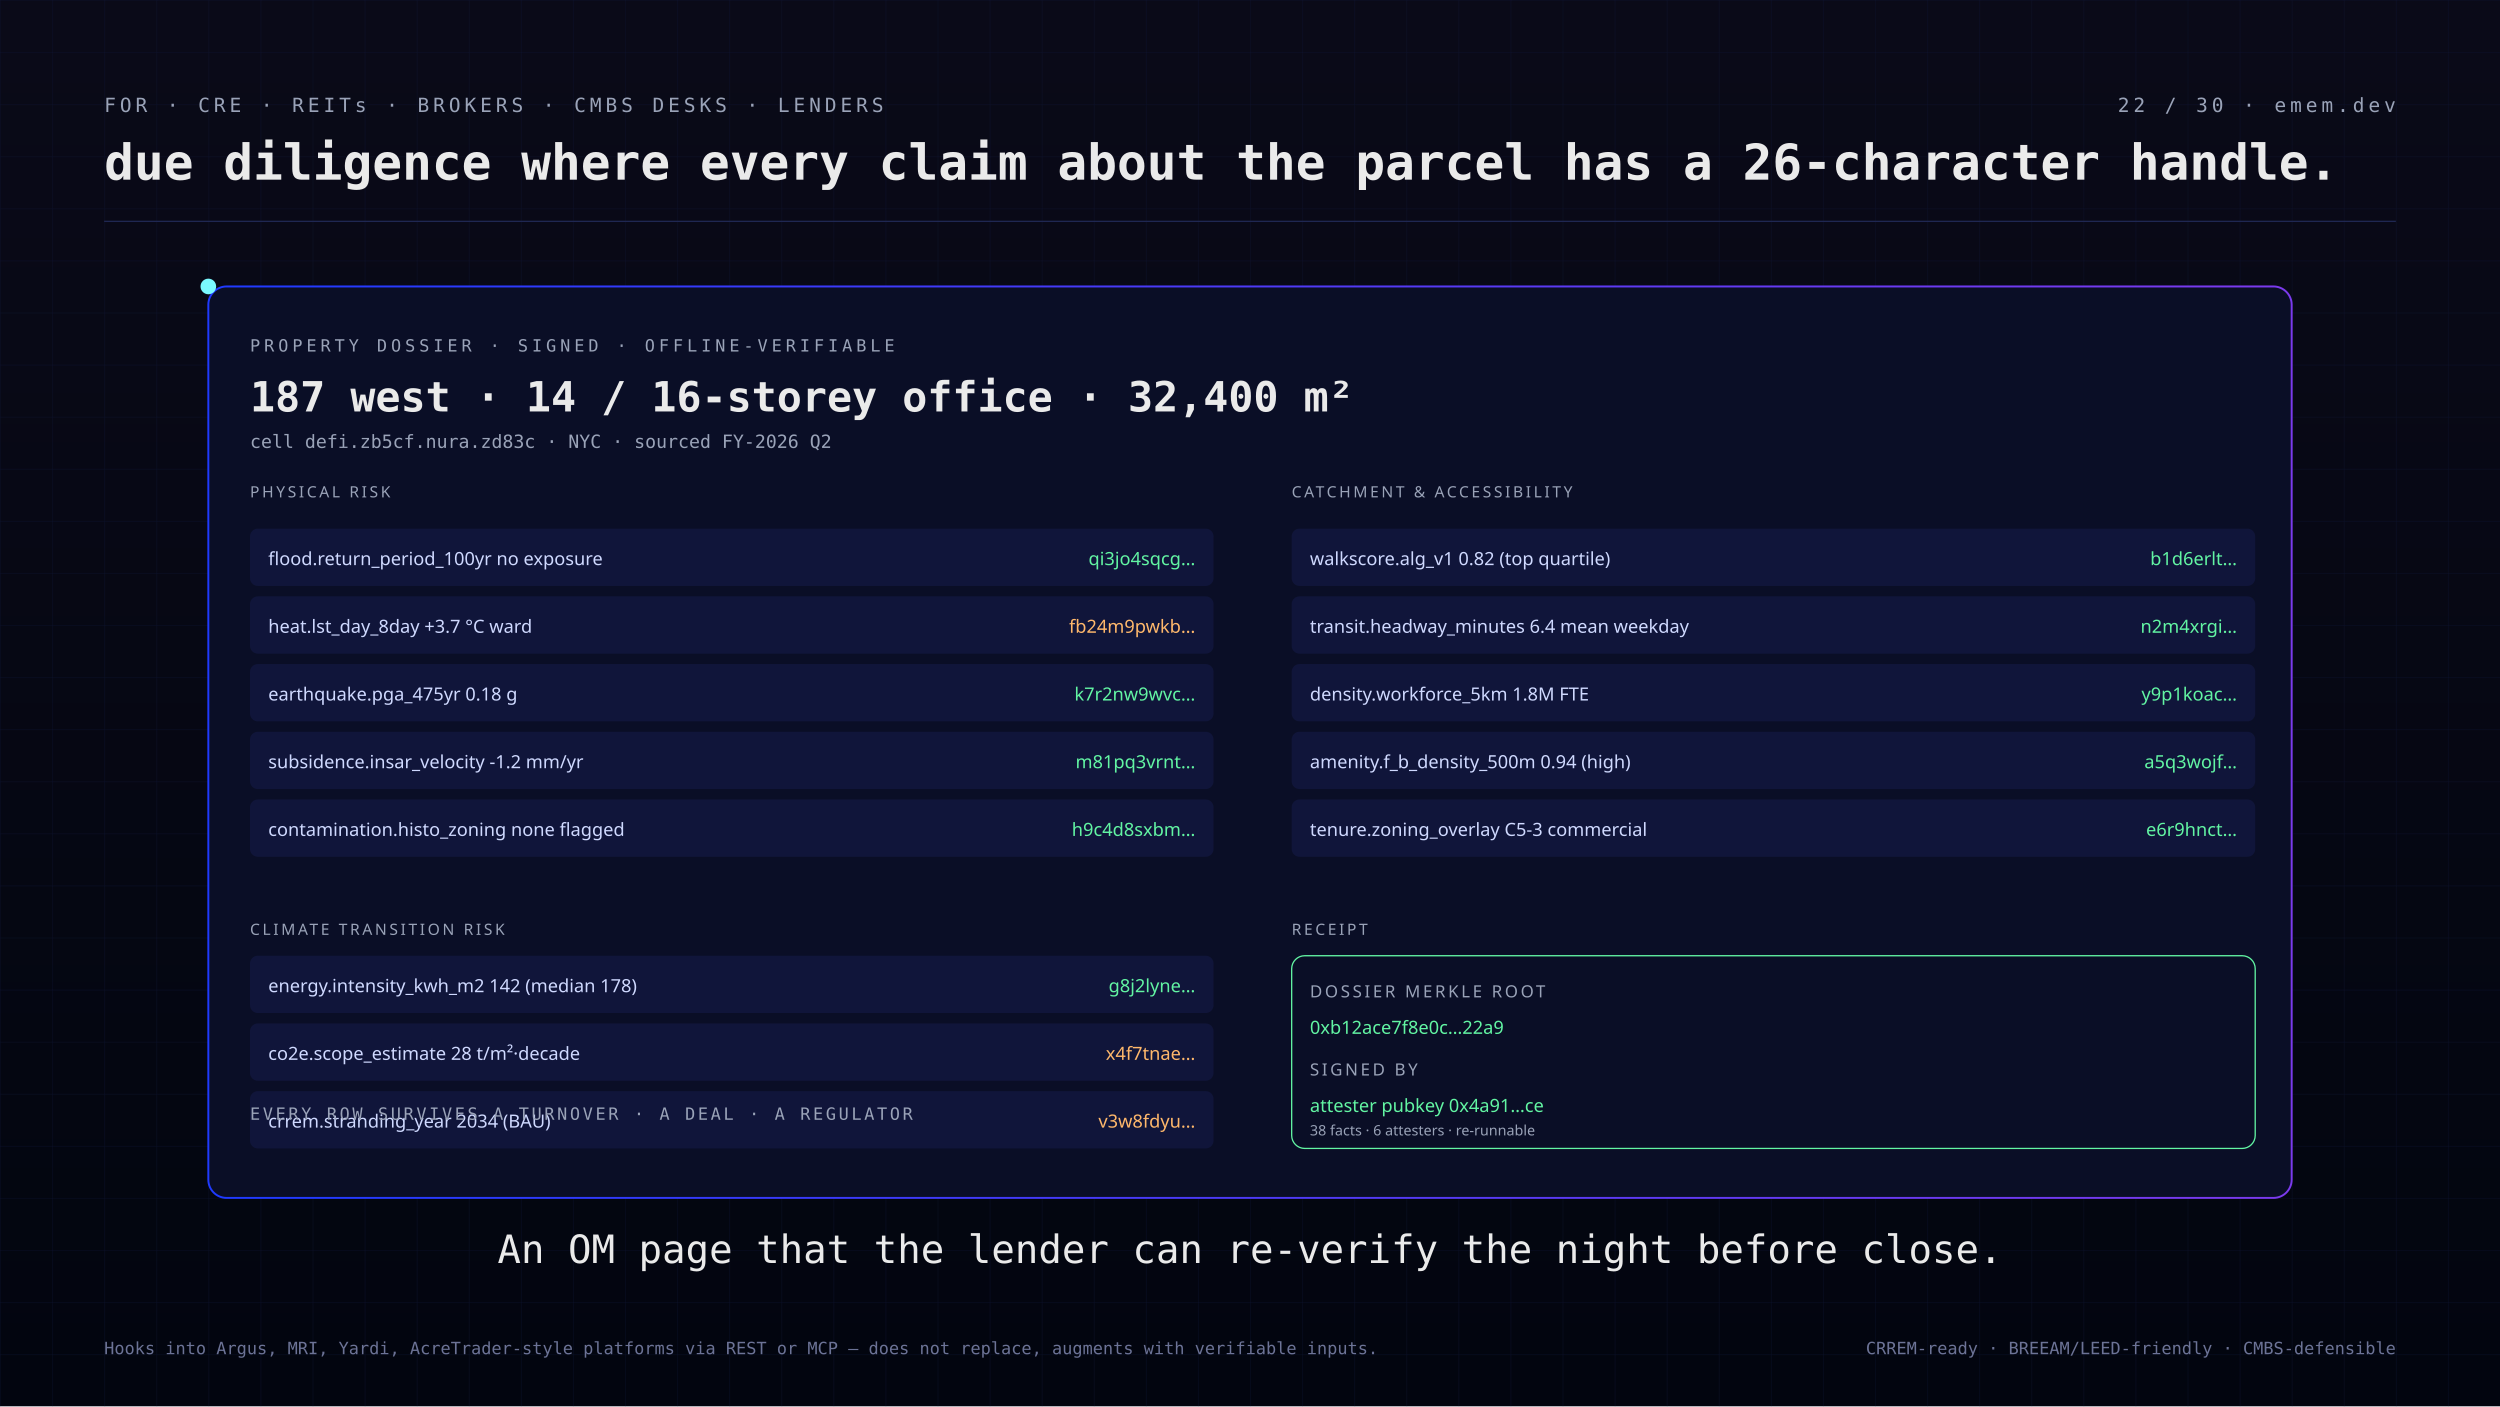
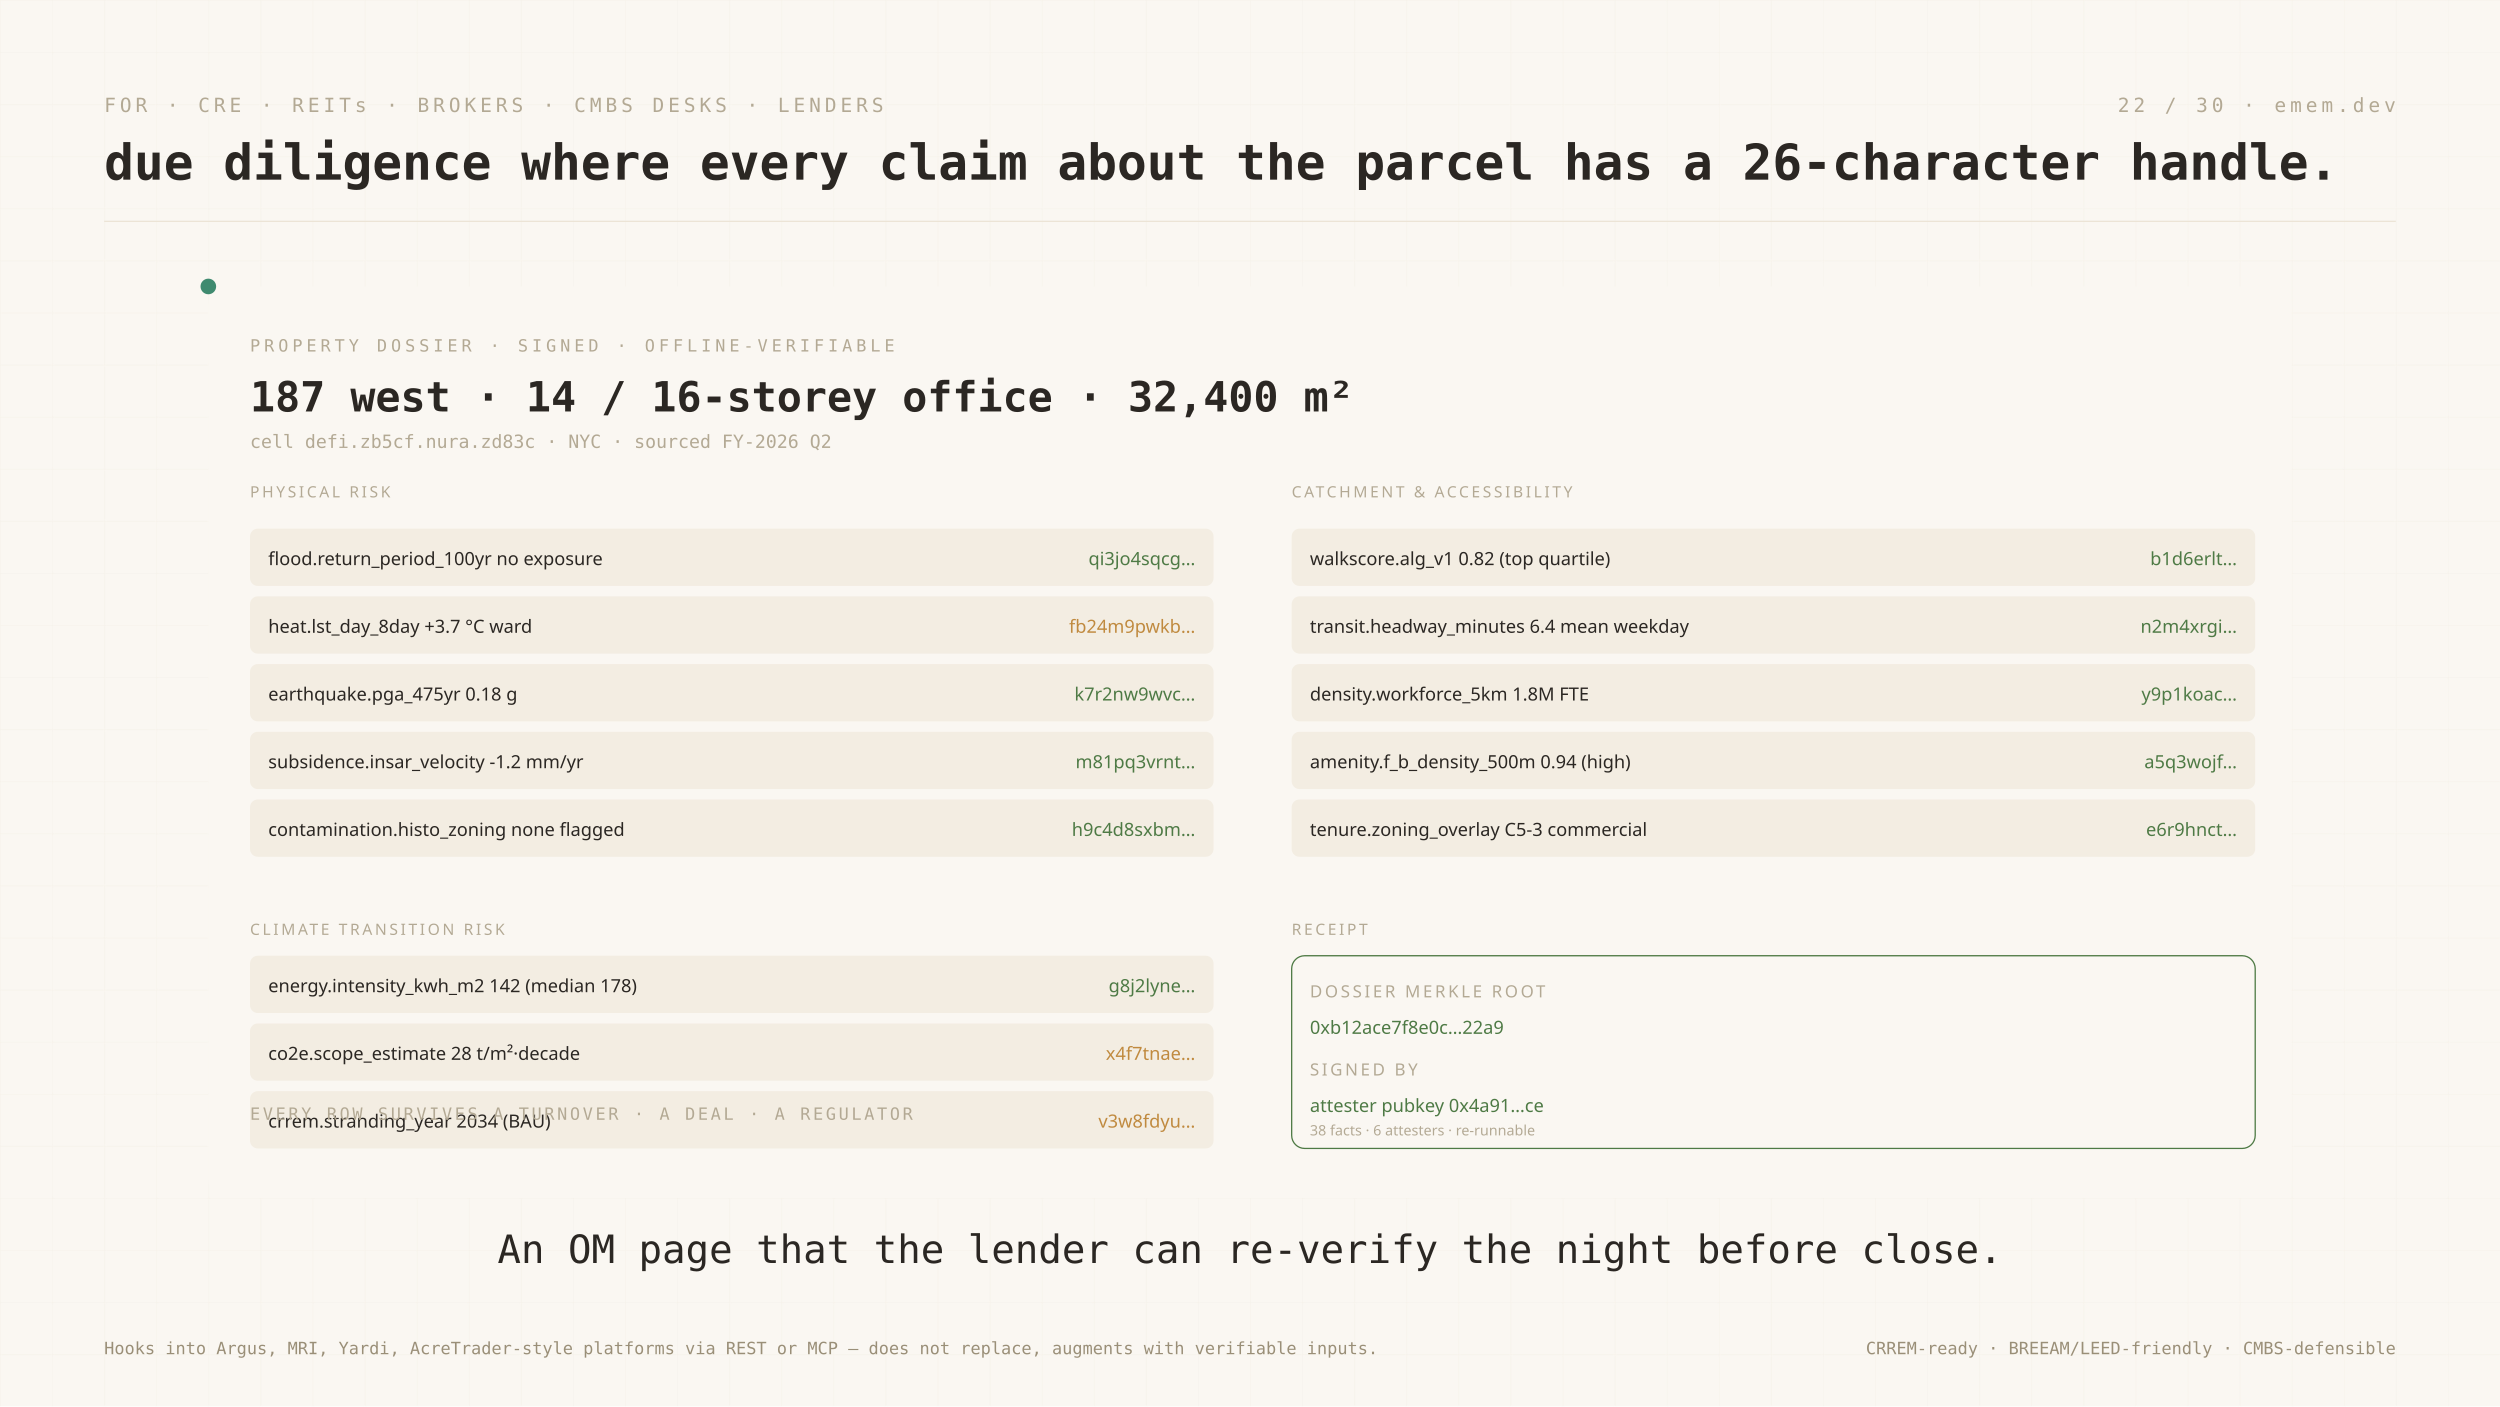
<svg xmlns="http://www.w3.org/2000/svg" viewBox="0 0 1920 1080" width="1920" height="1080" font-family="ui-monospace, SF Mono, Menlo, Consolas, monospace" role="img" aria-label="real estate due diligence: every property attribute is a CID">
  <defs>
    <linearGradient id="bg" x1="0" y1="0" x2="0" y2="1">
-       <stop offset="0" stop-color="#0a0a18" />
-       <stop offset="1" stop-color="#02050f" />
+       <stop offset="0" stop-color="#faf7f2" />
+       <stop offset="1" stop-color="#faf7f2" />
    </linearGradient>
    <linearGradient id="acc" x1="0" y1="0" x2="1" y2="0">
-       <stop offset="0" stop-color="#1e3aff" />
-       <stop offset="1" stop-color="#7c3aed" />
+       <stop offset="0" stop-color="#5b7d4d" />
+       <stop offset="1" stop-color="#8a6d3f" />
    </linearGradient>
    <pattern id="grid" width="40" height="40" patternUnits="userSpaceOnUse">
-       <path d="M40 0 L0 0 0 40" fill="none" stroke="#101637" stroke-width="0.6" />
+       <path d="M40 0 L0 0 0 40" fill="none" stroke="#f3ede2" stroke-width="0.6" />
    </pattern>
  </defs>
  <rect width="1920" height="1080" fill="url(#bg)" />
  <rect width="1920" height="1080" fill="url(#grid)" opacity="0.7" />
-   <text x="80" y="86" font-size="15" fill="#9aa3b8" letter-spacing="3">FOR · CRE · REITs · BROKERS · CMBS DESKS · LENDERS</text>
-   <text x="80" y="138" font-size="38" fill="#eaeaea" font-weight="700">due diligence where every claim about the parcel has a 26-character handle.</text>
-   <text x="1840" y="86" text-anchor="end" font-size="15" fill="#9aa3b8" letter-spacing="3">22 / 30 · emem.dev</text>
-   <line x1="80" y1="170" x2="1840" y2="170" stroke="#1f2752" />
+   <text x="80" y="86" font-size="15" fill="#b3a994" letter-spacing="3">FOR · CRE · REITs · BROKERS · CMBS DESKS · LENDERS</text>
+   <text x="80" y="138" font-size="38" fill="#2b2723" font-weight="700">due diligence where every claim about the parcel has a 26-character handle.</text>
+   <text x="1840" y="86" text-anchor="end" font-size="15" fill="#b3a994" letter-spacing="3">22 / 30 · emem.dev</text>
+   <line x1="80" y1="170" x2="1840" y2="170" stroke="#ece4d6" />
  <g transform="translate(160,220)">
-     <rect width="1600" height="700" rx="14" fill="#0a0e26" stroke="url(#acc)" stroke-width="1.5" />
-     <text x="32" y="50" font-size="13" fill="#9aa3b8" letter-spacing="3">PROPERTY DOSSIER · SIGNED · OFFLINE-VERIFIABLE</text>
-     <text x="32" y="96" font-size="32" fill="#eaeaea" font-weight="700">187 west · 14 / 16-storey office · 32,400 m²</text>
-     <text x="32" y="124" font-size="14" fill="#9aa3b8">cell defi.zb5cf.nura.zd83c · NYC · sourced FY-2026 Q2</text>
-     <g transform="translate(32,170)" font-family="ui-monospace" font-size="14" fill="#cfd9ff">
+     <rect width="1600" height="700" rx="14" fill="#faf7f2" stroke="url(#7c756a)" stroke-width="1.5" />
+     <text x="32" y="50" font-size="13" fill="#b3a994" letter-spacing="3">PROPERTY DOSSIER · SIGNED · OFFLINE-VERIFIABLE</text>
+     <text x="32" y="96" font-size="32" fill="#2b2723" font-weight="700">187 west · 14 / 16-storey office · 32,400 m²</text>
+     <text x="32" y="124" font-size="14" fill="#b3a994">cell defi.zb5cf.nura.zd83c · NYC · sourced FY-2026 Q2</text>
+     <g transform="translate(32,170)" font-family="ui-monospace" font-size="14" fill="#2b2723">
      <g>
-         <text x="0" y="-8" font-family="ui-monospace, SF Mono" font-size="12" fill="#9aa3b8" letter-spacing="2">PHYSICAL RISK</text>
+         <text x="0" y="-8" font-family="ui-monospace, SF Mono" font-size="12" fill="#b3a994" letter-spacing="2">PHYSICAL RISK</text>
        <g transform="translate(0,16)">
-           <rect width="740" height="44" rx="6" fill="#10153a" />
+           <rect width="740" height="44" rx="6" fill="#f3ede2" />
          <text x="14" y="28">flood.return_period_100yr   no exposure</text>
-           <text x="726" y="28" text-anchor="end" fill="#62f5a3">qi3jo4sqcg…</text>
+           <text x="726" y="28" text-anchor="end" fill="#4e7a45">qi3jo4sqcg…</text>
        </g>
        <g transform="translate(0,68)">
-           <rect width="740" height="44" rx="6" fill="#10153a" />
+           <rect width="740" height="44" rx="6" fill="#f3ede2" />
          <text x="14" y="28">heat.lst_day_8day           +3.7 °C ward</text>
-           <text x="726" y="28" text-anchor="end" fill="#ffb86b">fb24m9pwkb…</text>
+           <text x="726" y="28" text-anchor="end" fill="#c08a3f">fb24m9pwkb…</text>
        </g>
        <g transform="translate(0,120)">
-           <rect width="740" height="44" rx="6" fill="#10153a" />
+           <rect width="740" height="44" rx="6" fill="#f3ede2" />
          <text x="14" y="28">earthquake.pga_475yr        0.18 g</text>
-           <text x="726" y="28" text-anchor="end" fill="#62f5a3">k7r2nw9wvc…</text>
+           <text x="726" y="28" text-anchor="end" fill="#4e7a45">k7r2nw9wvc…</text>
        </g>
        <g transform="translate(0,172)">
-           <rect width="740" height="44" rx="6" fill="#10153a" />
+           <rect width="740" height="44" rx="6" fill="#f3ede2" />
          <text x="14" y="28">subsidence.insar_velocity   -1.2 mm/yr</text>
-           <text x="726" y="28" text-anchor="end" fill="#62f5a3">m81pq3vrnt…</text>
+           <text x="726" y="28" text-anchor="end" fill="#4e7a45">m81pq3vrnt…</text>
        </g>
        <g transform="translate(0,224)">
-           <rect width="740" height="44" rx="6" fill="#10153a" />
+           <rect width="740" height="44" rx="6" fill="#f3ede2" />
          <text x="14" y="28">contamination.histo_zoning  none flagged</text>
-           <text x="726" y="28" text-anchor="end" fill="#62f5a3">h9c4d8sxbm…</text>
+           <text x="726" y="28" text-anchor="end" fill="#4e7a45">h9c4d8sxbm…</text>
        </g>
      </g>
-       <text x="0" y="328" font-family="ui-monospace, SF Mono" font-size="12" fill="#9aa3b8" letter-spacing="2">CLIMATE TRANSITION RISK</text>
+       <text x="0" y="328" font-family="ui-monospace, SF Mono" font-size="12" fill="#b3a994" letter-spacing="2">CLIMATE TRANSITION RISK</text>
      <g transform="translate(0,344)">
-         <rect width="740" height="44" rx="6" fill="#10153a" />
+         <rect width="740" height="44" rx="6" fill="#f3ede2" />
        <text x="14" y="28">energy.intensity_kwh_m2     142 (median 178)</text>
-         <text x="726" y="28" text-anchor="end" fill="#62f5a3">g8j2lyne…</text>
+         <text x="726" y="28" text-anchor="end" fill="#4e7a45">g8j2lyne…</text>
      </g>
      <g transform="translate(0,396)">
-         <rect width="740" height="44" rx="6" fill="#10153a" />
+         <rect width="740" height="44" rx="6" fill="#f3ede2" />
        <text x="14" y="28">co2e.scope_estimate         28 t/m²·decade</text>
-         <text x="726" y="28" text-anchor="end" fill="#ffb86b">x4f7tnae…</text>
+         <text x="726" y="28" text-anchor="end" fill="#c08a3f">x4f7tnae…</text>
      </g>
      <g transform="translate(0,448)">
-         <rect width="740" height="44" rx="6" fill="#10153a" />
+         <rect width="740" height="44" rx="6" fill="#f3ede2" />
        <text x="14" y="28">crrem.stranding_year        2034 (BAU)</text>
-         <text x="726" y="28" text-anchor="end" fill="#ffb86b">v3w8fdyu…</text>
+         <text x="726" y="28" text-anchor="end" fill="#c08a3f">v3w8fdyu…</text>
      </g>
      <g transform="translate(800,0)">
-         <text x="0" y="-8" font-family="ui-monospace, SF Mono" font-size="12" fill="#9aa3b8" letter-spacing="2">CATCHMENT &amp; ACCESSIBILITY</text>
+         <text x="0" y="-8" font-family="ui-monospace, SF Mono" font-size="12" fill="#b3a994" letter-spacing="2">CATCHMENT &amp; ACCESSIBILITY</text>
        <g transform="translate(0,16)">
-           <rect width="740" height="44" rx="6" fill="#10153a" />
+           <rect width="740" height="44" rx="6" fill="#f3ede2" />
          <text x="14" y="28">walkscore.alg_v1            0.82 (top quartile)</text>
-           <text x="726" y="28" text-anchor="end" fill="#62f5a3">b1d6erlt…</text>
+           <text x="726" y="28" text-anchor="end" fill="#4e7a45">b1d6erlt…</text>
        </g>
        <g transform="translate(0,68)">
-           <rect width="740" height="44" rx="6" fill="#10153a" />
+           <rect width="740" height="44" rx="6" fill="#f3ede2" />
          <text x="14" y="28">transit.headway_minutes     6.4 mean weekday</text>
-           <text x="726" y="28" text-anchor="end" fill="#62f5a3">n2m4xrgi…</text>
+           <text x="726" y="28" text-anchor="end" fill="#4e7a45">n2m4xrgi…</text>
        </g>
        <g transform="translate(0,120)">
-           <rect width="740" height="44" rx="6" fill="#10153a" />
+           <rect width="740" height="44" rx="6" fill="#f3ede2" />
          <text x="14" y="28">density.workforce_5km       1.8M FTE</text>
-           <text x="726" y="28" text-anchor="end" fill="#62f5a3">y9p1koac…</text>
+           <text x="726" y="28" text-anchor="end" fill="#4e7a45">y9p1koac…</text>
        </g>
        <g transform="translate(0,172)">
-           <rect width="740" height="44" rx="6" fill="#10153a" />
+           <rect width="740" height="44" rx="6" fill="#f3ede2" />
          <text x="14" y="28">amenity.f_b_density_500m    0.94 (high)</text>
-           <text x="726" y="28" text-anchor="end" fill="#62f5a3">a5q3wojf…</text>
+           <text x="726" y="28" text-anchor="end" fill="#4e7a45">a5q3wojf…</text>
        </g>
        <g transform="translate(0,224)">
-           <rect width="740" height="44" rx="6" fill="#10153a" />
+           <rect width="740" height="44" rx="6" fill="#f3ede2" />
          <text x="14" y="28">tenure.zoning_overlay       C5-3 commercial</text>
-           <text x="726" y="28" text-anchor="end" fill="#62f5a3">e6r9hnct…</text>
+           <text x="726" y="28" text-anchor="end" fill="#4e7a45">e6r9hnct…</text>
        </g>
-         <text x="0" y="328" font-family="ui-monospace, SF Mono" font-size="12" fill="#9aa3b8" letter-spacing="2">RECEIPT</text>
+         <text x="0" y="328" font-family="ui-monospace, SF Mono" font-size="12" fill="#b3a994" letter-spacing="2">RECEIPT</text>
        <g transform="translate(0,344)">
-           <rect width="740" height="148" rx="10" fill="#0a0e26" stroke="#62f5a3" />
-           <text x="14" y="32" font-size="13" fill="#9aa3b8" letter-spacing="2">DOSSIER MERKLE ROOT</text>
-           <text x="14" y="60" fill="#62f5a3">0xb12ace7f8e0c…22a9</text>
-           <text x="14" y="92" font-size="13" fill="#9aa3b8" letter-spacing="2">SIGNED BY</text>
-           <text x="14" y="120" fill="#62f5a3">attester pubkey 0x4a91…ce</text>
-           <text x="14" y="138" font-size="11" fill="#9aa3b8">38 facts · 6 attesters · re-runnable</text>
+           <rect width="740" height="148" rx="10" fill="#faf7f2" stroke="#4e7a45" />
+           <text x="14" y="32" font-size="13" fill="#b3a994" letter-spacing="2">DOSSIER MERKLE ROOT</text>
+           <text x="14" y="60" fill="#4e7a45">0xb12ace7f8e0c…22a9</text>
+           <text x="14" y="92" font-size="13" fill="#b3a994" letter-spacing="2">SIGNED BY</text>
+           <text x="14" y="120" fill="#4e7a45">attester pubkey 0x4a91…ce</text>
+           <text x="14" y="138" font-size="11" fill="#b3a994">38 facts · 6 attesters · re-runnable</text>
        </g>
      </g>
    </g>
    <g transform="translate(32,640)">
-       <text x="0" y="0" font-size="13" fill="#9aa3b8" letter-spacing="2">EVERY ROW SURVIVES A TURNOVER · A DEAL · A REGULATOR</text>
+       <text x="0" y="0" font-size="13" fill="#b3a994" letter-spacing="2">EVERY ROW SURVIVES A TURNOVER · A DEAL · A REGULATOR</text>
    </g>
    <g>
-       <circle r="6" fill="#7af9ff">
+       <circle r="6" fill="#3f8a6f">
        <animateMotion dur="6s" repeatCount="indefinite" path="M40 360 L1560 360" />
      </circle>
    </g>
  </g>
-   <text x="960" y="970" text-anchor="middle" font-size="30" fill="#eaeaea">An OM page that the lender can re-verify the night before close.</text>
-   <g transform="translate(80,1040)" font-size="13" fill="#6c7396">
+   <text x="960" y="970" text-anchor="middle" font-size="30" fill="#2b2723">An OM page that the lender can re-verify the night before close.</text>
+   <g transform="translate(80,1040)" font-size="13" fill="#9a8f78">
    <text x="0" y="0">Hooks into Argus, MRI, Yardi, AcreTrader-style platforms via REST or MCP — does not replace, augments with verifiable inputs.</text>
    <text x="1760" y="0" text-anchor="end">CRREM-ready · BREEAM/LEED-friendly · CMBS-defensible</text>
  </g>
</svg>
